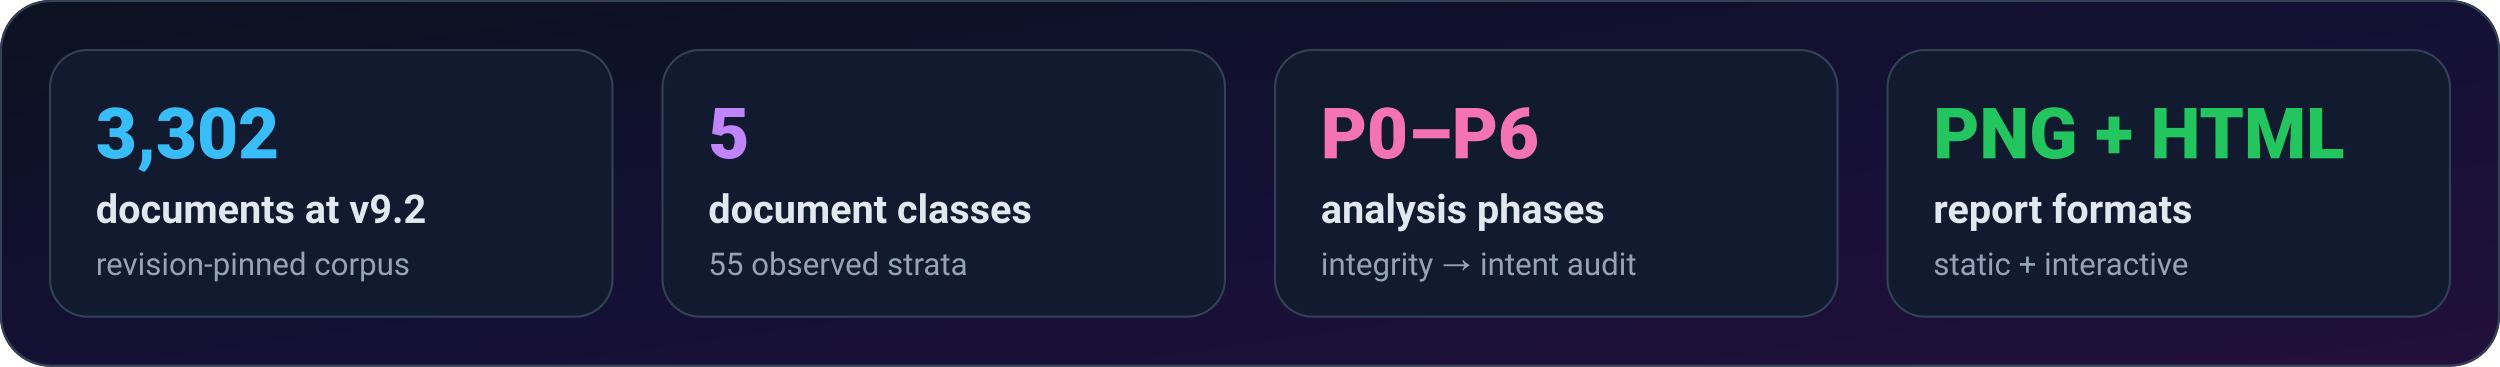
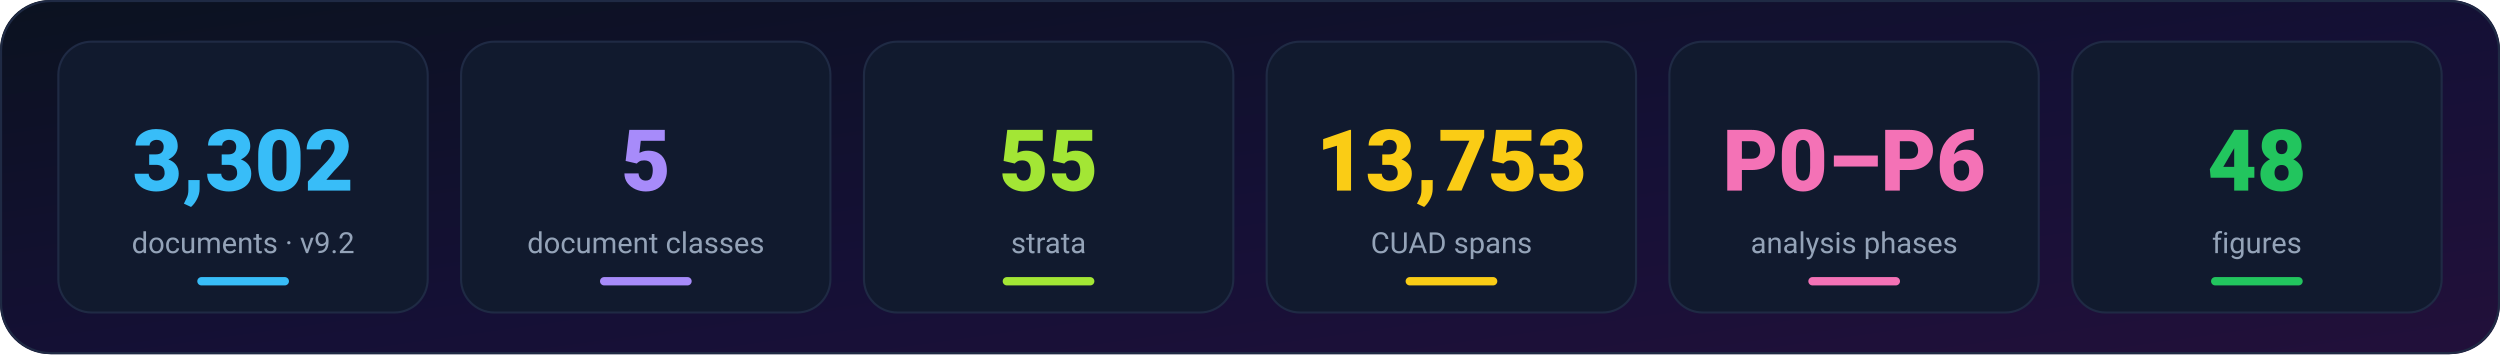
- <svg xmlns="http://www.w3.org/2000/svg" viewBox="0 0 1200 176" width="1200" height="176" role="img" aria-labelledby="title desc" font-family="ui-sans-serif,-apple-system,'Segoe UI',Roboto,Helvetica,Arial,sans-serif">
+ <svg xmlns="http://www.w3.org/2000/svg" viewBox="0 0 1200 170" width="1200" height="170" role="img" aria-labelledby="t d" font-family="ui-sans-serif,-apple-system,'Segoe UI',Roboto,Helvetica,Arial,sans-serif">
  <defs>
-     <linearGradient id="bg" x2="1" y2="1">
-       <stop stop-color="#0b1220" />
+     <linearGradient id="bg" x1="0" y1="0" x2="1" y2="1">
+       <stop offset="0" stop-color="#0b1220" />
      <stop offset=".55" stop-color="#151036" />
      <stop offset="1" stop-color="#22103a" />
    </linearGradient>
-     <linearGradient id="heading">
-       <stop stop-color="#7dd3fc" />
+     <linearGradient id="ttl" x1="0" y1="0" x2="1" y2="0">
+       <stop offset="0" stop-color="#7dd3fc" />
      <stop offset=".5" stop-color="#c4b5fd" />
      <stop offset="1" stop-color="#f9a8d4" />
    </linearGradient>
-     <marker id="arrow" viewBox="0 0 10 10" refX="9" refY="5" markerWidth="6" markerHeight="6" orient="auto-start-reverse">
-       <path d="M0 0 L10 5 L0 10" fill="none" stroke="#94a3b8" stroke-width="1.5" />
+     <radialGradient id="glow" cx=".5" cy=".5" r=".5">
+       <stop offset="0" stop-color="#a78bfa" stop-opacity=".9" />
+       <stop offset="1" stop-color="#a78bfa" stop-opacity="0" />
+     </radialGradient>
+     <filter id="soft" x="-50%" y="-50%" width="200%" height="200%">
+       <feGaussianBlur stdDeviation="3" />
+     </filter>
+     <marker id="arr" viewBox="0 0 10 10" refX="8" refY="5" markerWidth="7" markerHeight="7" orient="auto-start-reverse">
+       <path d="M1 1 L9 5 L1 9" fill="none" stroke="#94a3b8" stroke-width="1.6" stroke-linecap="round" stroke-linejoin="round" />
    </marker>
+     <linearGradient id="shine" x1="0" y1="0" x2="1" y2="0">
+       <stop offset="0" stop-color="#fff" stop-opacity="0" />
+       <stop offset=".5" stop-color="#fff" stop-opacity=".12" />
+       <stop offset="1" stop-color="#fff" stop-opacity="0" />
+     </linearGradient>
  </defs>
-   <style>.cue{stroke-dasharray:6 22;animation:travel 4.5s linear 1}@keyframes travel{from{stroke-dashoffset:112}to{stroke-dashoffset:0}}@media(prefers-reduced-motion:reduce){.cue{animation:none}}</style>
-   <rect width="1200" height="176" rx="24" fill="url(#bg)" />
-   <rect x=".5" y=".5" width="1199" height="175" rx="24" fill="none" stroke="#334155" />
-   <rect x="24" y="24" width="270" height="128" rx="18" fill="#111a2e" stroke="#334155" />
-   <text x="46" y="76" font-size="34" fill="#38bdf8" font-weight="800" text-anchor="start">3,302</text>
-   <text x="46" y="107" font-size="19" fill="#e2e8f0" font-weight="600" text-anchor="start">documents at v9.2</text>
-   <text x="46" y="132" font-size="15" fill="#94a3b8" font-weight="400" text-anchor="start">revision-pinned corpus</text>
-   <rect x="318" y="24" width="270" height="128" rx="18" fill="#111a2e" stroke="#334155" />
-   <text x="340" y="76" font-size="34" fill="#c084fc" font-weight="800" text-anchor="start">5</text>
-   <text x="340" y="107" font-size="19" fill="#e2e8f0" font-weight="600" text-anchor="start">document classes</text>
-   <text x="340" y="132" font-size="15" fill="#94a3b8" font-weight="400" text-anchor="start">55 observed strata</text>
-   <rect x="612" y="24" width="270" height="128" rx="18" fill="#111a2e" stroke="#334155" />
-   <text x="634" y="76" font-size="34" fill="#f472b6" font-weight="800" text-anchor="start">P0–P6</text>
-   <text x="634" y="107" font-size="19" fill="#e2e8f0" font-weight="600" text-anchor="start">analysis phases</text>
-   <text x="634" y="132" font-size="15" fill="#94a3b8" font-weight="400" text-anchor="start">integrity → intent audit</text>
-   <rect x="906" y="24" width="270" height="128" rx="18" fill="#111a2e" stroke="#334155" />
-   <text x="928" y="76" font-size="34" fill="#22c55e" font-weight="800" text-anchor="start">PNG + HTML</text>
-   <text x="928" y="107" font-size="19" fill="#e2e8f0" font-weight="600" text-anchor="start">report formats</text>
-   <text x="928" y="132" font-size="15" fill="#94a3b8" font-weight="400" text-anchor="start">static + interactive</text>
+   <style>@media (prefers-reduced-motion: reduce){.motion{display:none}}</style>
+   <rect width="1200" height="170" rx="24" fill="url(#bg)" />
+   <rect x=".5" y=".5" width="1199" height="169" rx="24" fill="none" stroke="#1f2a44" />
+   <clipPath id="c0">
+     <rect x="28" y="20" width="177.3" height="130" rx="16" />
+   </clipPath>
+   <rect x="28" y="20" width="177.3" height="130" rx="16" fill="#111a2e" stroke="#1f2a44" />
+   <text x="116.7" y="91.5" font-size="41" fill="#38bdf8" font-weight="800" text-anchor="middle">3,302</text>
+   <text x="116.7" y="121.5" font-size="14" fill="#94a3b8" text-anchor="middle">documents · v9.2</text>
+   <rect x="94.7" y="133" width="44" height="4" rx="2" fill="#38bdf8" />
+   <g class="motion" clip-path="url(#c0)">
+     <rect x="-40" y="20" width="60" height="130" fill="url(#shine)">
+       <animate attributeName="x" values="-40;213.3;213.3" keyTimes="0;.35;1" dur="5s" begin="0s" repeatCount="indefinite" />
+     </rect>
+   </g>
+   <clipPath id="c1">
+     <rect x="221.3" y="20" width="177.3" height="130" rx="16" />
+   </clipPath>
+   <rect x="221.3" y="20" width="177.3" height="130" rx="16" fill="#111a2e" stroke="#1f2a44" />
+   <text x="310" y="91.5" font-size="41" fill="#a78bfa" font-weight="800" text-anchor="middle">5</text>
+   <text x="310" y="121.5" font-size="14" fill="#94a3b8" text-anchor="middle">document classes</text>
+   <rect x="288" y="133" width="44" height="4" rx="2" fill="#a78bfa" />
+   <g class="motion" clip-path="url(#c1)">
+     <rect x="153.3" y="20" width="60" height="130" fill="url(#shine)">
+       <animate attributeName="x" values="153.3;406.7;406.7" keyTimes="0;.35;1" dur="5s" begin="0.5s" repeatCount="indefinite" />
+     </rect>
+   </g>
+   <clipPath id="c2">
+     <rect x="414.7" y="20" width="177.3" height="130" rx="16" />
+   </clipPath>
+   <rect x="414.7" y="20" width="177.3" height="130" rx="16" fill="#111a2e" stroke="#1f2a44" />
+   <text x="503.3" y="91.5" font-size="41" fill="#a3e635" font-weight="800" text-anchor="middle">55</text>
+   <text x="503.3" y="121.5" font-size="14" fill="#94a3b8" text-anchor="middle">strata</text>
+   <rect x="481.3" y="133" width="44" height="4" rx="2" fill="#a3e635" />
+   <g class="motion" clip-path="url(#c2)">
+     <rect x="346.7" y="20" width="60" height="130" fill="url(#shine)">
+       <animate attributeName="x" values="346.7;600;600" keyTimes="0;.35;1" dur="5s" begin="1s" repeatCount="indefinite" />
+     </rect>
+   </g>
+   <clipPath id="c3">
+     <rect x="608" y="20" width="177.3" height="130" rx="16" />
+   </clipPath>
+   <rect x="608" y="20" width="177.3" height="130" rx="16" fill="#111a2e" stroke="#1f2a44" />
+   <text x="696.7" y="91.5" font-size="41" fill="#facc15" font-weight="800" text-anchor="middle">13,753</text>
+   <text x="696.7" y="121.5" font-size="14" fill="#94a3b8" text-anchor="middle">CUAD spans</text>
+   <rect x="674.7" y="133" width="44" height="4" rx="2" fill="#facc15" />
+   <g class="motion" clip-path="url(#c3)">
+     <rect x="540" y="20" width="60" height="130" fill="url(#shine)">
+       <animate attributeName="x" values="540;793.3;793.3" keyTimes="0;.35;1" dur="5s" begin="1.5s" repeatCount="indefinite" />
+     </rect>
+   </g>
+   <clipPath id="c4">
+     <rect x="801.3" y="20" width="177.3" height="130" rx="16" />
+   </clipPath>
+   <rect x="801.3" y="20" width="177.3" height="130" rx="16" fill="#111a2e" stroke="#1f2a44" />
+   <text x="890" y="91.5" font-size="41" fill="#f472b6" font-weight="800" text-anchor="middle">P0–P6</text>
+   <text x="890" y="121.5" font-size="14" fill="#94a3b8" text-anchor="middle">analysis phases</text>
+   <rect x="868" y="133" width="44" height="4" rx="2" fill="#f472b6" />
+   <g class="motion" clip-path="url(#c4)">
+     <rect x="733.3" y="20" width="60" height="130" fill="url(#shine)">
+       <animate attributeName="x" values="733.3;986.7;986.7" keyTimes="0;.35;1" dur="5s" begin="2s" repeatCount="indefinite" />
+     </rect>
+   </g>
+   <clipPath id="c5">
+     <rect x="994.7" y="20" width="177.3" height="130" rx="16" />
+   </clipPath>
+   <rect x="994.7" y="20" width="177.3" height="130" rx="16" fill="#111a2e" stroke="#1f2a44" />
+   <text x="1083.3" y="91.5" font-size="41" fill="#22c55e" font-weight="800" text-anchor="middle">48</text>
+   <text x="1083.3" y="121.5" font-size="14" fill="#94a3b8" text-anchor="middle">figures</text>
+   <rect x="1061.3" y="133" width="44" height="4" rx="2" fill="#22c55e" />
+   <g class="motion" clip-path="url(#c5)">
+     <rect x="926.7" y="20" width="60" height="130" fill="url(#shine)">
+       <animate attributeName="x" values="926.7;1180;1180" keyTimes="0;.35;1" dur="5s" begin="2.5s" repeatCount="indefinite" />
+     </rect>
+   </g>
</svg>
